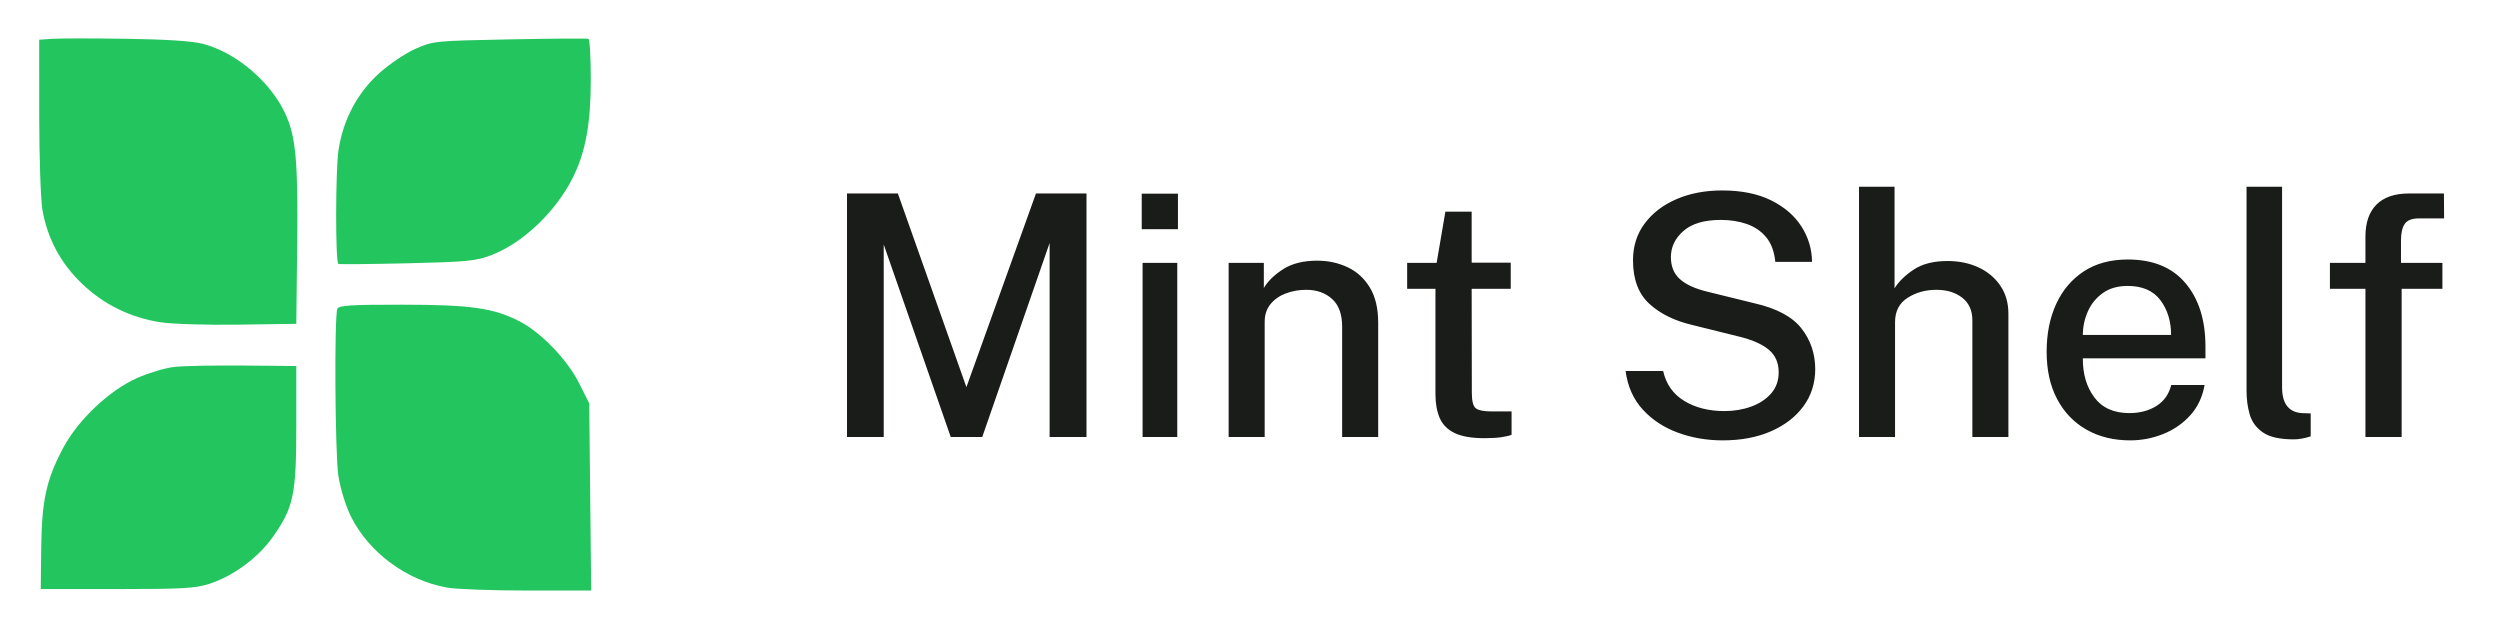
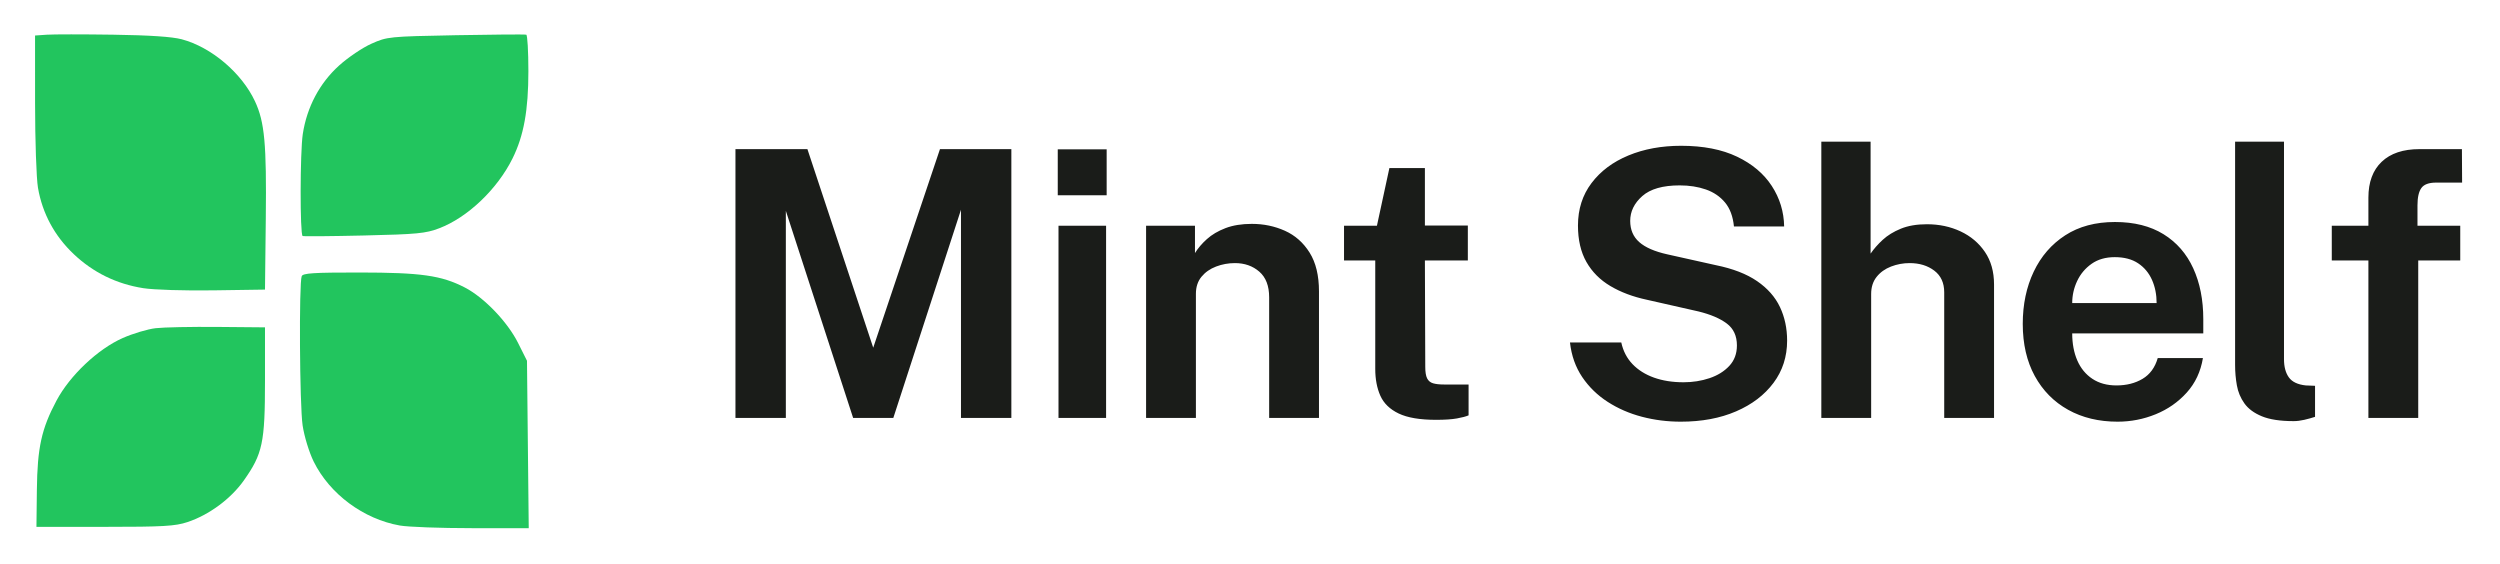
- <svg xmlns="http://www.w3.org/2000/svg" viewBox="0 0 254 64" width="254" height="64" role="img" aria-labelledby="title">
-   <style>svg &gt; path { fill: #1a1c19; transform: translate(85.9px, 44.4px) scale(.74396) translate(-76px, -49px); }</style>
+ <svg xmlns="http://www.w3.org/2000/svg" viewBox="0 0 284 64" width="284" height="64" role="img" aria-labelledby="title">
  <g fill="#22c55e" transform="translate(32 0) scale(1.0573 1) translate(-32 0) translate(5.5 4) scale(.2994652) translate(-27 -28)">
    <path id="leaf-top-left" d="M31.25 27.807 27 28.115l.008 25.692c.004 14.131.471 28.554 1.039 32.052 1.579 9.734 5.938 18.286 12.833 25.181 7.003 7.003 15.335 11.315 24.967 12.922 3.734.622 14.771.984 25.153.824l18.5-.286.288-27c.301-28.29-.423-36.595-3.871-44.41-4.76-10.787-15.676-20.563-26.295-23.548-3.438-.967-11.534-1.539-24.622-1.741-10.725-.166-21.413-.163-23.75.006Z" />
    <path id="leaf-top-right" d="M178 28c-24.05.491-24.606.55-30.281 3.209-3.18 1.49-8.405 5.211-11.611 8.27-7.012 6.688-11.585 15.812-13.051 26.038-.985 6.877-1.031 38.005-.057 38.651.275.183 10.175.095 22-.194 19.111-.467 22.111-.771 27-2.734 10.196-4.095 20.852-14.826 26.317-26.5C202.351 66.124 204 56.51 204 41.612c0-7.422-.338-13.633-.75-13.803-.412-.17-11.775-.084-25.25.191Z" />
    <path id="leaf-bottom-right" d="M122.675 119.405c-1.007 2.623-.743 49.065.322 56.6.592 4.196 2.345 10.25 3.982 13.754 5.743 12.293 17.871 21.803 30.907 24.236 2.963.553 14.579 1.005 25.814 1.005h20.427l-.314-31.75-.313-31.75-3.215-6.788c-3.793-8.007-12.214-17.267-19.123-21.027-8.389-4.566-15.643-5.654-37.805-5.67-16.384-.012-20.244.247-20.682 1.39Z" />
    <path id="leaf-bottom-left" d="M70.293 139.136c-2.863.349-8.194 2.033-11.845 3.742-8.92 4.174-18.947 14.191-23.748 23.725-5.394 10.711-6.868 17.805-7.046 33.897l-.154 14h24.5c21.011 0 25.234-.256 29.656-1.799 7.746-2.703 15.6-8.834 20.265-15.821 6.726-10.072 7.579-14.316 7.579-37.719v-20.339l-17-.161c-9.35-.089-19.343.125-22.207.475Z" />
  </g>
-   <path fill="#22c55e" d="M81.223 49L76.209 49L76.209 15.742L83.155 15.742L92.516 42.192L102.015 15.742L108.915 15.742L108.915 49L103.878 49L103.878 22.504L94.678 49L90.377 49L81.223 22.711L81.223 49ZM121.404 20.618L116.459 20.618L116.459 15.765L121.404 15.765L121.404 20.618ZM121.312 49L116.574 49L116.574 25.218L121.312 25.218L121.312 49ZM133.249 49L128.327 49L128.327 25.218L133.134 25.218L133.134 28.645Q133.985 27.219 135.790 26.069Q137.596 24.919 140.425 24.919L140.425 24.919Q142.656 24.919 144.553 25.805Q146.451 26.690 147.601 28.564Q148.751 30.439 148.751 33.406L148.751 33.406L148.751 49L143.829 49L143.829 33.935Q143.829 31.382 142.449 30.140Q141.069 28.898 138.930 28.898L138.930 28.898Q137.458 28.898 136.159 29.381Q134.859 29.864 134.054 30.841Q133.249 31.819 133.249 33.291L133.249 33.291L133.249 49ZM163.264 49.161L163.264 49.161Q160.619 49.161 159.170 48.448Q157.721 47.735 157.146 46.389Q156.571 45.044 156.571 43.135L156.571 43.135L156.571 28.760L152.707 28.760L152.707 25.218L156.732 25.218L157.928 18.226L161.516 18.226L161.516 25.195L166.852 25.195L166.852 28.760L161.516 28.760L161.539 42.951Q161.539 44.699 162.114 45.102Q162.689 45.504 164.207 45.504L164.207 45.504L166.967 45.504L166.967 48.701Q166.507 48.885 165.598 49.023Q164.690 49.161 163.264 49.161ZM195.786 49.460L195.786 49.460Q192.543 49.460 189.668 48.402Q186.793 47.344 184.872 45.239Q182.952 43.135 182.538 39.984L182.538 39.984L187.667 39.984Q188.265 42.675 190.542 44.066Q192.819 45.458 196.039 45.458L196.039 45.458Q197.994 45.458 199.684 44.849Q201.375 44.239 202.410 43.054Q203.445 41.870 203.445 40.168L203.445 40.168Q203.445 38.259 202.168 37.144Q200.892 36.028 198.339 35.361L198.339 35.361L191.669 33.705Q188.012 32.854 185.781 30.807Q183.550 28.760 183.550 24.873L183.550 24.873Q183.550 21.975 185.148 19.836Q186.747 17.697 189.495 16.513Q192.244 15.328 195.717 15.328L195.717 15.328Q199.696 15.328 202.421 16.685Q205.147 18.042 206.561 20.262Q207.976 22.481 207.999 25.080L207.999 25.080L202.985 25.080Q202.778 22.964 201.731 21.710Q200.685 20.457 199.075 19.905Q197.465 19.353 195.556 19.353L195.556 19.353Q192.152 19.353 190.438 20.860Q188.725 22.366 188.725 24.436L188.725 24.436Q188.725 26.345 189.967 27.449Q191.209 28.553 193.693 29.151L193.693 29.151L200.133 30.738Q204.687 31.773 206.561 34.177Q208.436 36.580 208.436 39.731L208.436 39.731Q208.436 42.583 206.849 44.768Q205.262 46.953 202.421 48.206Q199.581 49.460 195.786 49.460ZM219.338 49L214.416 49L214.416 14.822L219.269 14.822L219.269 28.691Q220.143 27.288 221.902 26.127Q223.662 24.965 226.514 24.965L226.514 24.965Q228.837 24.965 230.712 25.828Q232.586 26.690 233.701 28.311Q234.817 29.933 234.817 32.164L234.817 32.164L234.817 49L229.895 49L229.895 33.061Q229.895 31.060 228.515 29.979Q227.135 28.898 224.973 28.898L224.973 28.898Q222.765 28.898 221.051 29.991Q219.338 31.083 219.338 33.314L219.338 33.314L219.338 49ZM251.446 49.460L251.446 49.460Q248.065 49.460 245.489 47.999Q242.913 46.539 241.475 43.825Q240.038 41.111 240.038 37.362L240.038 37.362Q240.038 33.659 241.349 30.819Q242.660 27.978 245.132 26.368Q247.605 24.758 251.124 24.758L251.124 24.758Q256.276 24.758 259.001 27.989Q261.727 31.221 261.727 36.626L261.727 36.626L261.727 38.259L244.983 38.259Q244.960 41.456 246.558 43.595Q248.157 45.734 251.331 45.734L251.331 45.734Q253.470 45.734 255.022 44.768Q256.575 43.802 257.058 41.893L257.058 41.893L261.612 41.893Q261.175 44.354 259.657 46.033Q258.139 47.712 255.965 48.586Q253.792 49.460 251.446 49.460ZM244.983 35.062L244.983 35.062L257.035 35.062Q257.035 32.256 255.575 30.313Q254.114 28.369 251.101 28.369L251.101 28.369Q249.054 28.369 247.685 29.358Q246.317 30.347 245.650 31.888Q244.983 33.429 244.983 35.062ZM273.779 49.322L273.779 49.322Q270.950 49.322 269.581 48.379Q268.213 47.436 267.776 45.929Q267.339 44.423 267.339 42.721L267.339 42.721L267.339 14.822L272.192 14.822L272.192 42.215Q272.192 45.527 274.860 45.734L274.860 45.734L276.102 45.780L276.102 48.908Q274.837 49.322 273.779 49.322ZM288.522 49L283.577 49L283.577 28.760L278.724 28.760L278.724 25.218L283.577 25.218L283.577 21.607Q283.577 18.778 285.083 17.260Q286.590 15.742 289.534 15.742L289.534 15.742L294.295 15.742L294.318 19.146L290.868 19.146Q289.465 19.146 288.947 19.893Q288.430 20.641 288.430 22.182L288.430 22.182L288.430 25.218L294.088 25.218L294.088 28.760L288.522 28.760L288.522 49Z" />
+   <path fill="#1a1c19" d="M83.548 47.481L83.548 16.941L91.722 16.941L99.198 39.498L106.78 16.941L114.89 16.941L114.89 47.481L109.167 47.481L109.167 23.827L101.479 47.481L96.917 47.481L89.272 23.953L89.272 47.481ZM120.245 47.481L120.245 25.643L125.652 25.643L125.652 47.481ZM120.161 22.179L120.161 16.963L125.716 16.963L125.716 22.179ZM130.195 47.481L130.195 25.643L135.749 25.643L135.749 28.748Q136.256 27.924 137.101 27.164Q137.946 26.403 139.213 25.917Q140.48 25.432 142.212 25.432Q144.218 25.432 145.961 26.213Q147.703 26.995 148.77 28.695Q149.836 30.395 149.836 33.098L149.836 47.481L144.176 47.481L144.176 33.774Q144.176 31.831 143.057 30.86Q141.937 29.888 140.29 29.888Q139.171 29.888 138.146 30.279Q137.122 30.669 136.488 31.44Q135.855 32.211 135.855 33.373L135.855 47.481ZM163.135 47.692Q160.389 47.692 158.89 46.974Q157.39 46.256 156.809 44.957Q156.229 43.658 156.229 41.905L156.229 29.592L152.681 29.592L152.681 25.643L156.419 25.643L157.834 19.096L161.868 19.096L161.868 25.622L166.746 25.622L166.746 29.592L161.868 29.592L161.91 41.673Q161.91 42.56 162.121 42.982Q162.332 43.405 162.797 43.542Q163.262 43.679 164.022 43.679L166.831 43.679L166.831 47.185Q166.387 47.375 165.511 47.534Q164.634 47.692 163.135 47.692ZM190.936 47.903Q188.655 47.903 186.522 47.344Q184.389 46.784 182.636 45.654Q180.883 44.524 179.742 42.835Q178.602 41.145 178.349 38.906L184.178 38.906Q184.495 40.364 185.455 41.367Q186.416 42.37 187.895 42.898Q189.373 43.426 191.253 43.426Q192.816 43.426 194.199 42.961Q195.582 42.497 196.448 41.567Q197.314 40.638 197.314 39.244Q197.314 37.618 196.163 36.752Q195.012 35.886 192.943 35.379L187.071 34.049Q184.706 33.542 182.942 32.496Q181.179 31.451 180.218 29.761Q179.257 28.072 179.257 25.622Q179.257 22.834 180.799 20.796Q182.34 18.758 184.991 17.66Q187.641 16.561 190.978 16.561Q194.738 16.561 197.325 17.797Q199.912 19.032 201.274 21.123Q202.637 23.214 202.679 25.727L196.976 25.727Q196.807 24.017 195.963 23.003Q195.118 21.989 193.787 21.524Q192.457 21.06 190.809 21.06Q187.937 21.06 186.564 22.274Q185.191 23.489 185.191 25.094Q185.191 26.593 186.216 27.501Q187.24 28.41 189.415 28.895L194.907 30.12Q197.821 30.712 199.606 31.937Q201.39 33.162 202.204 34.883Q203.017 36.604 203.017 38.695Q203.017 41.42 201.475 43.489Q199.933 45.559 197.219 46.731Q194.505 47.903 190.936 47.903ZM206.903 47.481L206.903 16.097L212.5 16.097L212.5 28.811Q213.049 28.008 213.872 27.248Q214.696 26.488 215.932 25.981Q217.167 25.474 218.899 25.474Q220.99 25.474 222.722 26.287Q224.454 27.1 225.488 28.621Q226.523 30.141 226.523 32.317L226.523 47.481L220.863 47.481L220.863 33.204Q220.863 31.599 219.733 30.743Q218.603 29.888 216.935 29.888Q215.837 29.888 214.823 30.279Q213.809 30.669 213.186 31.451Q212.563 32.232 212.563 33.394L212.563 47.481ZM240.557 47.903Q237.367 47.903 234.939 46.552Q232.51 45.2 231.148 42.708Q229.785 40.216 229.785 36.794Q229.785 33.478 231.031 30.86Q232.278 28.241 234.611 26.731Q236.945 25.22 240.261 25.22Q243.534 25.22 245.773 26.604Q248.012 27.987 249.152 30.479Q250.293 32.972 250.293 36.245L250.293 37.871L235.403 37.871Q235.403 39.624 235.984 40.955Q236.565 42.285 237.695 43.035Q238.825 43.785 240.43 43.785Q242.141 43.785 243.397 43.035Q244.654 42.285 245.118 40.68L250.251 40.68Q249.87 42.982 248.413 44.598Q246.956 46.214 244.886 47.059Q242.816 47.903 240.557 47.903ZM235.403 34.429L244.992 34.429Q244.992 32.972 244.464 31.789Q243.936 30.606 242.89 29.909Q241.845 29.212 240.24 29.212Q238.677 29.212 237.6 29.972Q236.523 30.733 235.963 31.926Q235.403 33.119 235.403 34.429ZM260.56 47.84Q258.279 47.84 256.948 47.291Q255.618 46.742 254.963 45.823Q254.308 44.904 254.108 43.774Q253.907 42.644 253.907 41.462L253.907 16.097L259.462 16.097L259.462 40.807Q259.462 42.095 260.011 42.866Q260.56 43.637 261.933 43.785L262.989 43.827L262.989 47.354Q262.397 47.544 261.764 47.692Q261.13 47.84 260.56 47.84ZM269.05 47.481L269.05 29.592L264.89 29.592L264.89 25.643L269.05 25.643L269.05 22.454Q269.05 19.814 270.56 18.378Q272.071 16.941 274.858 16.941L279.674 16.941L279.695 20.743L276.738 20.743Q275.513 20.743 275.07 21.356Q274.626 21.968 274.626 23.32L274.626 25.643L279.484 25.643L279.484 29.592L274.711 29.592L274.711 47.481Z" />
</svg>
